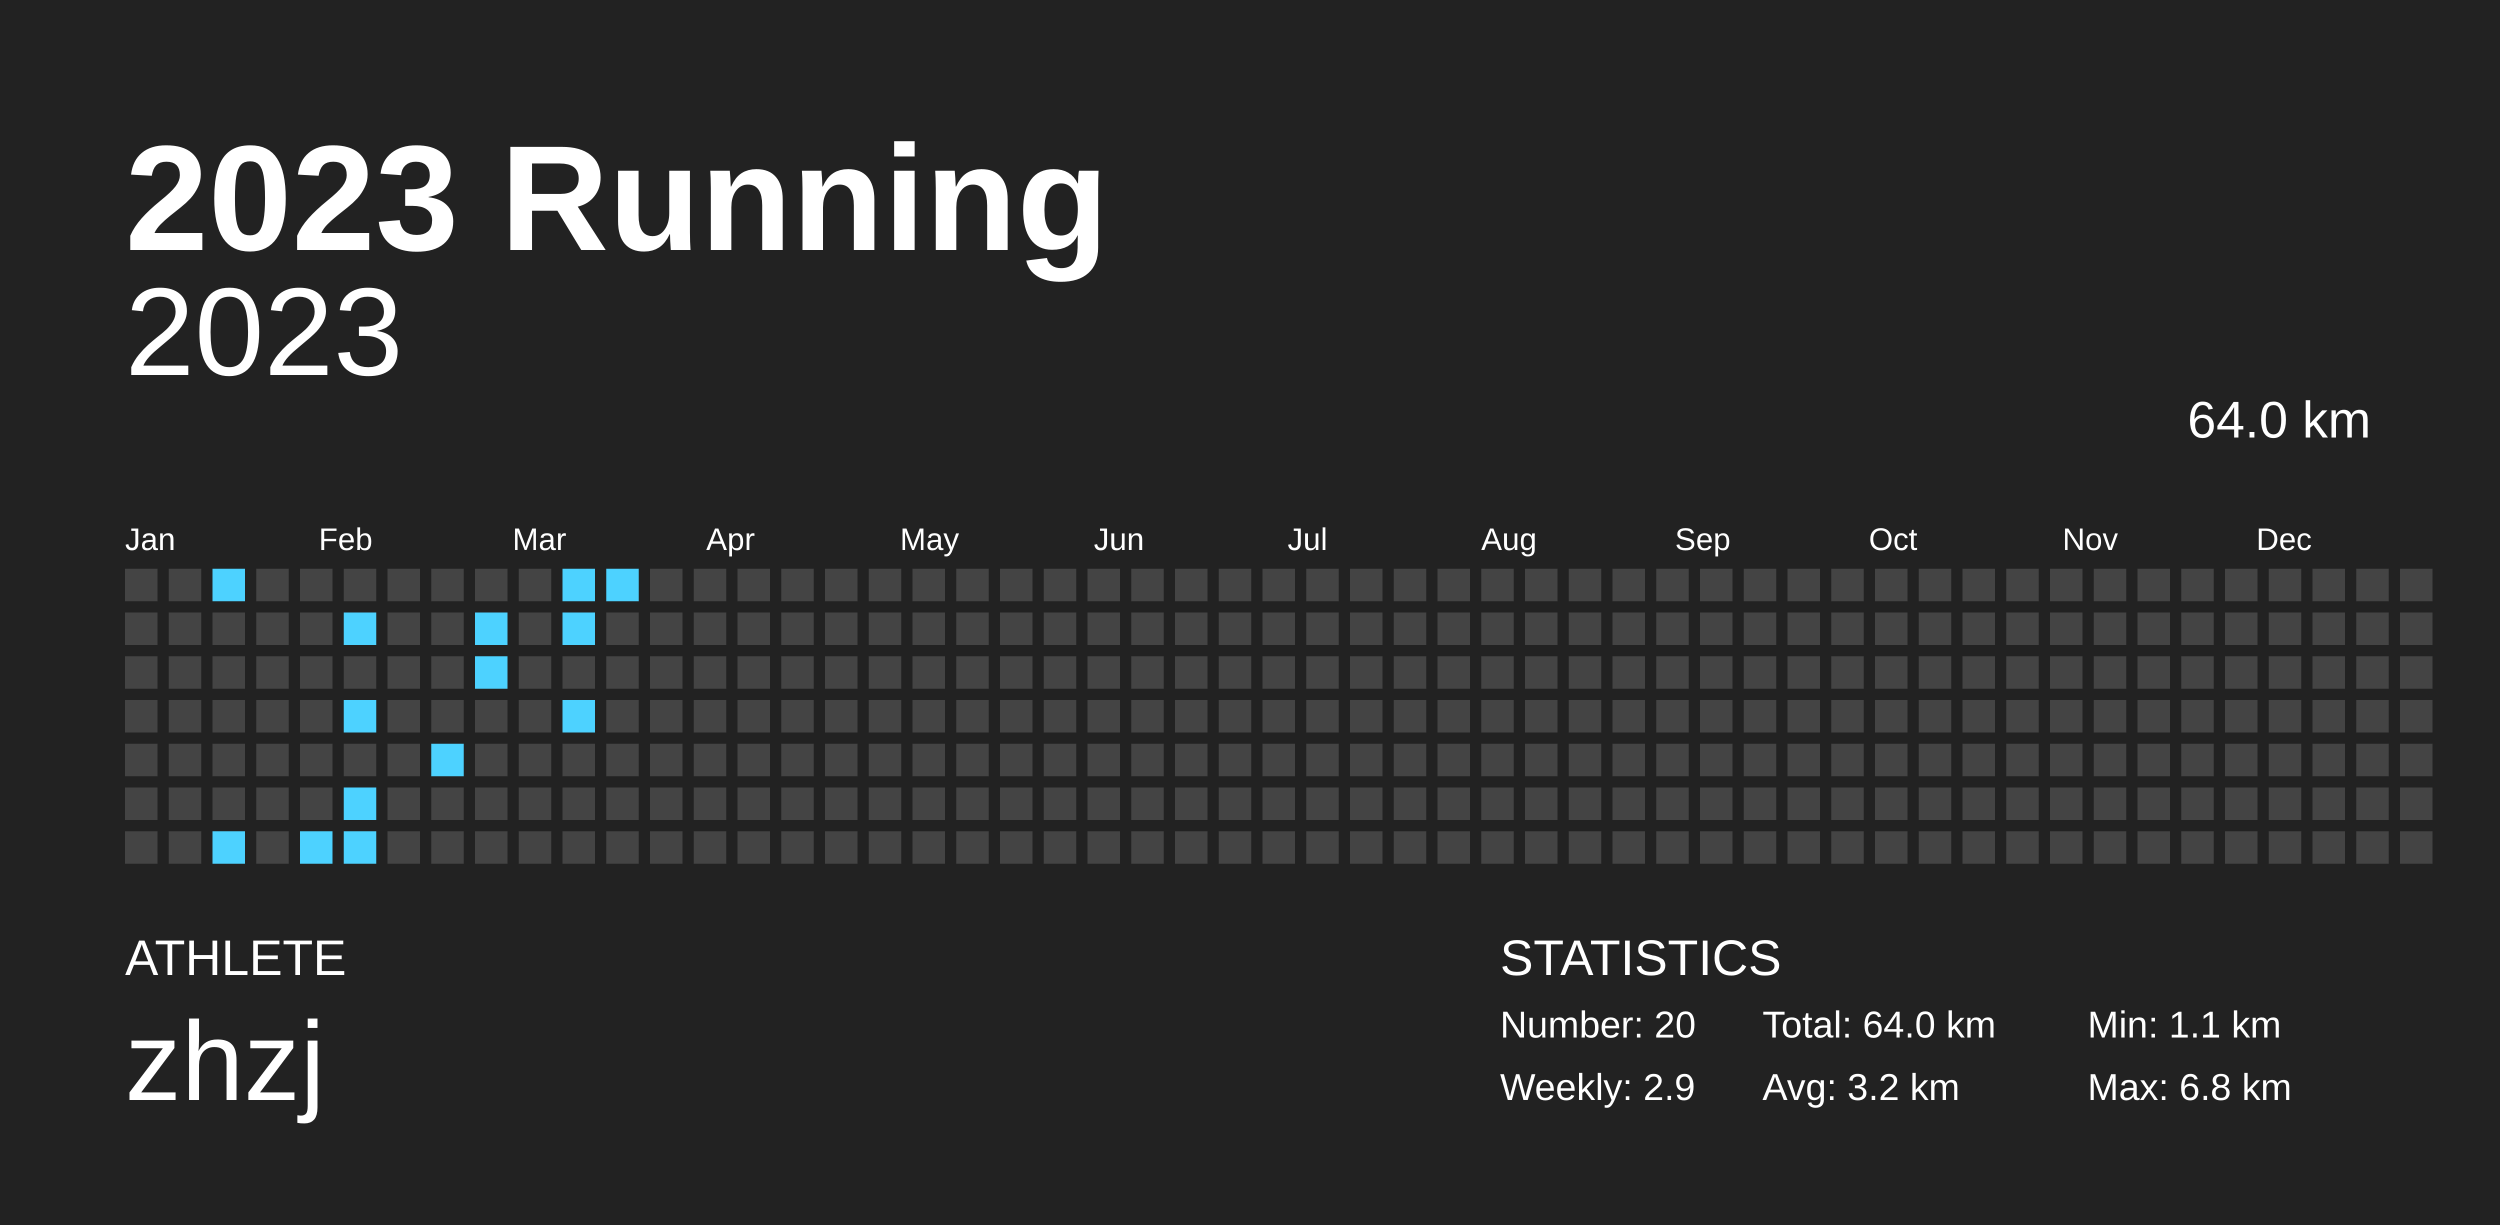
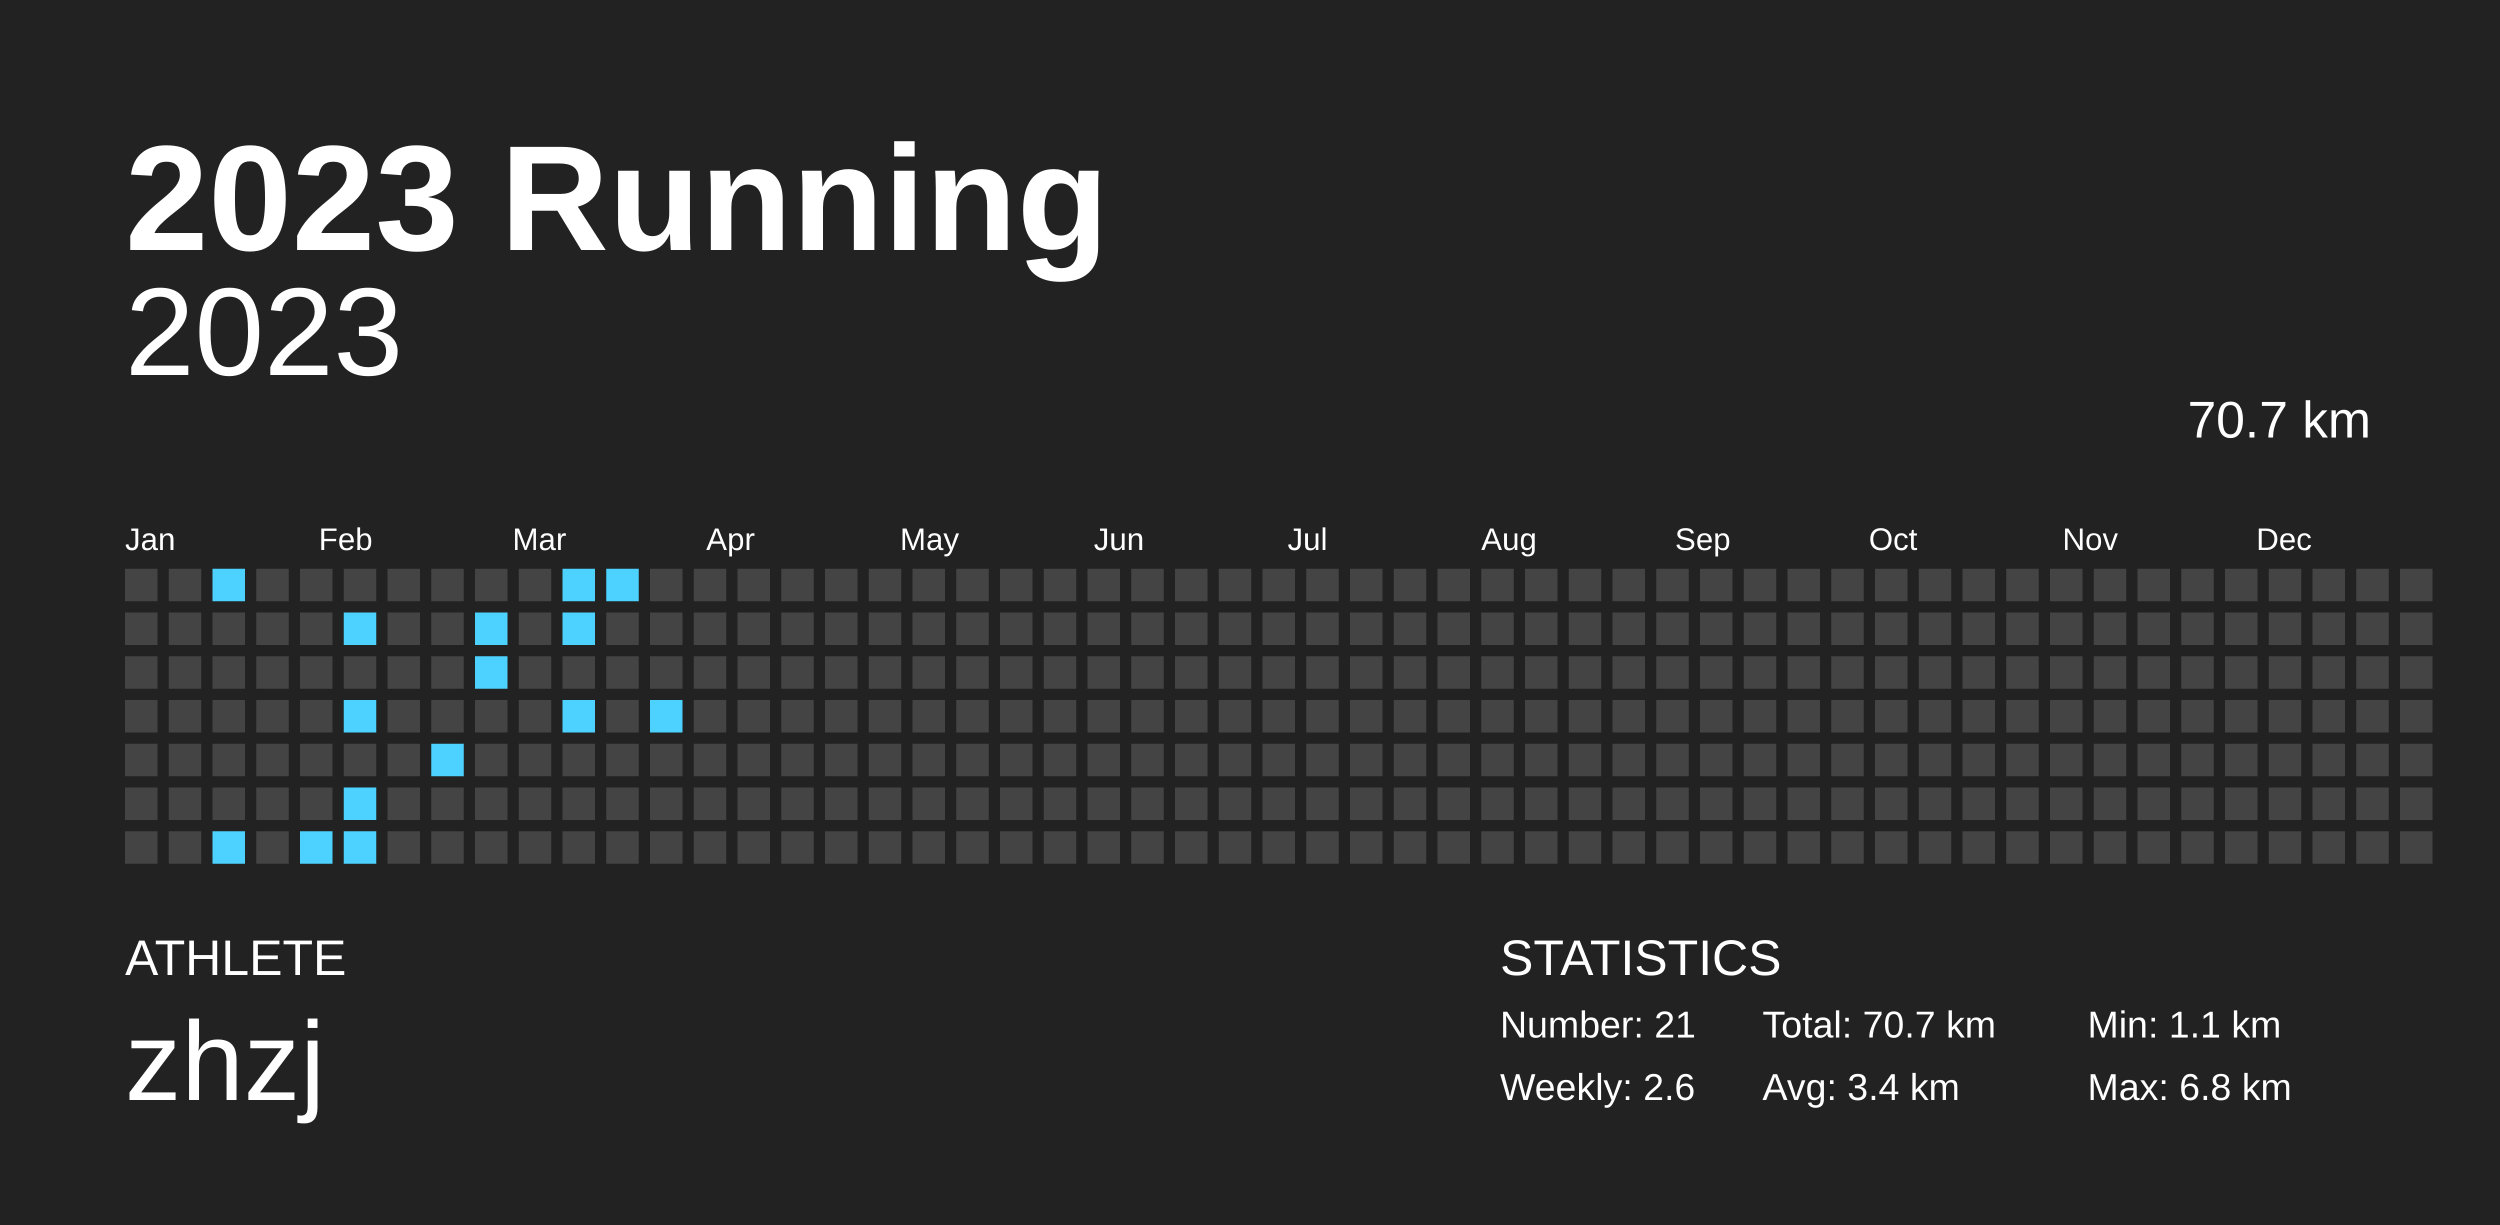
<svg xmlns="http://www.w3.org/2000/svg" baseProfile="full" height="98mm" version="1.1" viewBox="0,0,200,98" width="200mm">
  <defs />
  <rect fill="#222222" height="98" width="200" x="0" y="0" />
  <text fill="#FFFFFF" style="font-size:12px; font-family:Arial; font-weight:bold;" x="10" y="20">2023 Running</text>
  <text fill="#FFFFFF" style="font-size:4px; font-family:Arial" x="10" y="78">ATHLETE</text>
  <text fill="#FFFFFF" style="font-size:9px; font-family:Arial" x="10" y="88">zhzj</text>
  <text fill="#FFFFFF" style="font-size:4px; font-family:Arial" x="120" y="78">STATISTICS</text>
-   <text fill="#FFFFFF" style="font-size:3px; font-family:Arial" x="120" y="83">Number: 20</text>
-   <text fill="#FFFFFF" style="font-size:3px; font-family:Arial" x="120" y="88">Weekly: 2.9</text>
-   <text fill="#FFFFFF" style="font-size:3px; font-family:Arial" x="141" y="83">Total: 64.0 km</text>
-   <text fill="#FFFFFF" style="font-size:3px; font-family:Arial" x="141" y="88">Avg: 3.2 km</text>
+   <text fill="#FFFFFF" style="font-size:3px; font-family:Arial" x="120" y="83">Number: 21</text>
+   <text fill="#FFFFFF" style="font-size:3px; font-family:Arial" x="120" y="88">Weekly: 2.6</text>
+   <text fill="#FFFFFF" style="font-size:3px; font-family:Arial" x="141" y="83">Total: 70.7 km</text>
+   <text fill="#FFFFFF" style="font-size:3px; font-family:Arial" x="141" y="88">Avg: 3.4 km</text>
  <text fill="#FFFFFF" style="font-size:3px; font-family:Arial" x="167" y="83">Min: 1.1 km</text>
  <text fill="#FFFFFF" style="font-size:3px; font-family:Arial" x="167" y="88">Max: 6.8 km</text>
  <text alignment-baseline="hanging" fill="#FFFFFF" style="font-size:10.0px; font-family:Arial;" x="10" y="30">2023</text>
-   <text alignment-baseline="hanging" fill="#FFFFFF" style="font-size:4.125px; font-family:Arial;" x="175" y="35">64.0 km</text>
+   <text alignment-baseline="hanging" fill="#FFFFFF" style="font-size:4.125px; font-family:Arial;" x="175" y="35">70.7 km</text>
  <text fill="#FFFFFF" style="font-size:2.5px; font-family:Arial" x="10.0" y="44">Jan</text>
  <text fill="#FFFFFF" style="font-size:2.5px; font-family:Arial" x="25.5" y="44">Feb</text>
  <text fill="#FFFFFF" style="font-size:2.5px; font-family:Arial" x="41.0" y="44">Mar</text>
  <text fill="#FFFFFF" style="font-size:2.5px; font-family:Arial" x="56.5" y="44">Apr</text>
  <text fill="#FFFFFF" style="font-size:2.5px; font-family:Arial" x="72.0" y="44">May</text>
  <text fill="#FFFFFF" style="font-size:2.5px; font-family:Arial" x="87.5" y="44">Jun</text>
  <text fill="#FFFFFF" style="font-size:2.5px; font-family:Arial" x="103.0" y="44">Jul</text>
  <text fill="#FFFFFF" style="font-size:2.5px; font-family:Arial" x="118.5" y="44">Aug</text>
  <text fill="#FFFFFF" style="font-size:2.5px; font-family:Arial" x="134.0" y="44">Sep</text>
  <text fill="#FFFFFF" style="font-size:2.5px; font-family:Arial" x="149.5" y="44">Oct</text>
  <text fill="#FFFFFF" style="font-size:2.5px; font-family:Arial" x="165.0" y="44">Nov</text>
  <text fill="#FFFFFF" style="font-size:2.5px; font-family:Arial" x="180.5" y="44">Dec</text>
  <rect fill="#444444" height="2.6" width="2.6" x="10.0" y="45.5" />
  <rect fill="#444444" height="2.6" width="2.6" x="10.0" y="49.0" />
  <rect fill="#444444" height="2.6" width="2.6" x="10.0" y="52.5" />
  <rect fill="#444444" height="2.6" width="2.6" x="10.0" y="56.0" />
  <rect fill="#444444" height="2.6" width="2.6" x="10.0" y="59.5" />
  <rect fill="#444444" height="2.6" width="2.6" x="10.0" y="63.0" />
  <rect fill="#444444" height="2.6" width="2.6" x="10.0" y="66.5" />
  <rect fill="#444444" height="2.6" width="2.6" x="13.5" y="45.5" />
  <rect fill="#444444" height="2.6" width="2.6" x="13.5" y="49.0" />
  <rect fill="#444444" height="2.6" width="2.6" x="13.5" y="52.5" />
  <rect fill="#444444" height="2.6" width="2.6" x="13.5" y="56.0" />
  <rect fill="#444444" height="2.6" width="2.6" x="13.5" y="59.5" />
  <rect fill="#444444" height="2.6" width="2.6" x="13.5" y="63.0" />
  <rect fill="#444444" height="2.6" width="2.6" x="13.5" y="66.5" />
  <rect fill="#4dd2ff" height="2.6" width="2.6" x="17.0" y="45.5" />
  <rect fill="#444444" height="2.6" width="2.6" x="17.0" y="49.0" />
  <rect fill="#444444" height="2.6" width="2.6" x="17.0" y="52.5" />
  <rect fill="#444444" height="2.6" width="2.6" x="17.0" y="56.0" />
  <rect fill="#444444" height="2.6" width="2.6" x="17.0" y="59.5" />
  <rect fill="#444444" height="2.6" width="2.6" x="17.0" y="63.0" />
  <rect fill="#4dd2ff" height="2.6" width="2.6" x="17.0" y="66.5" />
  <rect fill="#444444" height="2.6" width="2.6" x="20.5" y="45.5" />
  <rect fill="#444444" height="2.6" width="2.6" x="20.5" y="49.0" />
  <rect fill="#444444" height="2.6" width="2.6" x="20.5" y="52.5" />
  <rect fill="#444444" height="2.6" width="2.6" x="20.5" y="56.0" />
  <rect fill="#444444" height="2.6" width="2.6" x="20.5" y="59.5" />
  <rect fill="#444444" height="2.6" width="2.6" x="20.5" y="63.0" />
  <rect fill="#444444" height="2.6" width="2.6" x="20.5" y="66.5" />
  <rect fill="#444444" height="2.6" width="2.6" x="24.0" y="45.5" />
  <rect fill="#444444" height="2.6" width="2.6" x="24.0" y="49.0" />
  <rect fill="#444444" height="2.6" width="2.6" x="24.0" y="52.5" />
  <rect fill="#444444" height="2.6" width="2.6" x="24.0" y="56.0" />
  <rect fill="#444444" height="2.6" width="2.6" x="24.0" y="59.5" />
  <rect fill="#444444" height="2.6" width="2.6" x="24.0" y="63.0" />
  <rect fill="#4dd2ff" height="2.6" width="2.6" x="24.0" y="66.5" />
  <rect fill="#444444" height="2.6" width="2.6" x="27.5" y="45.5" />
  <rect fill="#4dd2ff" height="2.6" width="2.6" x="27.5" y="49.0" />
  <rect fill="#444444" height="2.6" width="2.6" x="27.5" y="52.5" />
  <rect fill="#4dd2ff" height="2.6" width="2.6" x="27.5" y="56.0" />
  <rect fill="#444444" height="2.6" width="2.6" x="27.5" y="59.5" />
  <rect fill="#4dd2ff" height="2.6" width="2.6" x="27.5" y="63.0" />
  <rect fill="#4dd2ff" height="2.6" width="2.6" x="27.5" y="66.5" />
  <rect fill="#444444" height="2.6" width="2.6" x="31.0" y="45.5" />
  <rect fill="#444444" height="2.6" width="2.6" x="31.0" y="49.0" />
  <rect fill="#444444" height="2.6" width="2.6" x="31.0" y="52.5" />
  <rect fill="#444444" height="2.6" width="2.6" x="31.0" y="56.0" />
  <rect fill="#444444" height="2.6" width="2.6" x="31.0" y="59.5" />
  <rect fill="#444444" height="2.6" width="2.6" x="31.0" y="63.0" />
  <rect fill="#444444" height="2.6" width="2.6" x="31.0" y="66.5" />
  <rect fill="#444444" height="2.6" width="2.6" x="34.5" y="45.5" />
  <rect fill="#444444" height="2.6" width="2.6" x="34.5" y="49.0" />
  <rect fill="#444444" height="2.6" width="2.6" x="34.5" y="52.5" />
  <rect fill="#444444" height="2.6" width="2.6" x="34.5" y="56.0" />
  <rect fill="#4dd2ff" height="2.6" width="2.6" x="34.5" y="59.5" />
  <rect fill="#444444" height="2.6" width="2.6" x="34.5" y="63.0" />
  <rect fill="#444444" height="2.6" width="2.6" x="34.5" y="66.5" />
  <rect fill="#444444" height="2.6" width="2.6" x="38.0" y="45.5" />
  <rect fill="#4dd2ff" height="2.6" width="2.6" x="38.0" y="49.0" />
  <rect fill="#4dd2ff" height="2.6" width="2.6" x="38.0" y="52.5" />
  <rect fill="#444444" height="2.6" width="2.6" x="38.0" y="56.0" />
  <rect fill="#444444" height="2.6" width="2.6" x="38.0" y="59.5" />
  <rect fill="#444444" height="2.6" width="2.6" x="38.0" y="63.0" />
  <rect fill="#444444" height="2.6" width="2.6" x="38.0" y="66.5" />
  <rect fill="#444444" height="2.6" width="2.6" x="41.5" y="45.5" />
  <rect fill="#444444" height="2.6" width="2.6" x="41.5" y="49.0" />
  <rect fill="#444444" height="2.6" width="2.6" x="41.5" y="52.5" />
  <rect fill="#444444" height="2.6" width="2.6" x="41.5" y="56.0" />
  <rect fill="#444444" height="2.6" width="2.6" x="41.5" y="59.5" />
  <rect fill="#444444" height="2.6" width="2.6" x="41.5" y="63.0" />
  <rect fill="#444444" height="2.6" width="2.6" x="41.5" y="66.5" />
  <rect fill="#4dd2ff" height="2.6" width="2.6" x="45.0" y="45.5" />
  <rect fill="#4dd2ff" height="2.6" width="2.6" x="45.0" y="49.0" />
  <rect fill="#444444" height="2.6" width="2.6" x="45.0" y="52.5" />
  <rect fill="#4dd2ff" height="2.6" width="2.6" x="45.0" y="56.0" />
  <rect fill="#444444" height="2.6" width="2.6" x="45.0" y="59.5" />
  <rect fill="#444444" height="2.6" width="2.6" x="45.0" y="63.0" />
  <rect fill="#444444" height="2.6" width="2.6" x="45.0" y="66.5" />
  <rect fill="#4dd2ff" height="2.6" width="2.6" x="48.5" y="45.5" />
  <rect fill="#444444" height="2.6" width="2.6" x="48.5" y="49.0" />
  <rect fill="#444444" height="2.6" width="2.6" x="48.5" y="52.5" />
  <rect fill="#444444" height="2.6" width="2.6" x="48.5" y="56.0" />
  <rect fill="#444444" height="2.6" width="2.6" x="48.5" y="59.5" />
  <rect fill="#444444" height="2.6" width="2.6" x="48.5" y="63.0" />
  <rect fill="#444444" height="2.6" width="2.6" x="48.5" y="66.5" />
  <rect fill="#444444" height="2.6" width="2.6" x="52.0" y="45.5" />
  <rect fill="#444444" height="2.6" width="2.6" x="52.0" y="49.0" />
  <rect fill="#444444" height="2.6" width="2.6" x="52.0" y="52.5" />
-   <rect fill="#444444" height="2.6" width="2.6" x="52.0" y="56.0" />
+   <rect fill="#4dd2ff" height="2.6" width="2.6" x="52.0" y="56.0" />
  <rect fill="#444444" height="2.6" width="2.6" x="52.0" y="59.5" />
  <rect fill="#444444" height="2.6" width="2.6" x="52.0" y="63.0" />
  <rect fill="#444444" height="2.6" width="2.6" x="52.0" y="66.5" />
  <rect fill="#444444" height="2.6" width="2.6" x="55.5" y="45.5" />
  <rect fill="#444444" height="2.6" width="2.6" x="55.5" y="49.0" />
  <rect fill="#444444" height="2.6" width="2.6" x="55.5" y="52.5" />
  <rect fill="#444444" height="2.6" width="2.6" x="55.5" y="56.0" />
  <rect fill="#444444" height="2.6" width="2.6" x="55.5" y="59.5" />
  <rect fill="#444444" height="2.6" width="2.6" x="55.5" y="63.0" />
  <rect fill="#444444" height="2.6" width="2.6" x="55.5" y="66.5" />
  <rect fill="#444444" height="2.6" width="2.6" x="59.0" y="45.5" />
  <rect fill="#444444" height="2.6" width="2.6" x="59.0" y="49.0" />
  <rect fill="#444444" height="2.6" width="2.6" x="59.0" y="52.5" />
  <rect fill="#444444" height="2.6" width="2.6" x="59.0" y="56.0" />
  <rect fill="#444444" height="2.6" width="2.6" x="59.0" y="59.5" />
  <rect fill="#444444" height="2.6" width="2.6" x="59.0" y="63.0" />
  <rect fill="#444444" height="2.6" width="2.6" x="59.0" y="66.5" />
  <rect fill="#444444" height="2.6" width="2.6" x="62.5" y="45.5" />
  <rect fill="#444444" height="2.6" width="2.6" x="62.5" y="49.0" />
  <rect fill="#444444" height="2.6" width="2.6" x="62.5" y="52.5" />
  <rect fill="#444444" height="2.6" width="2.6" x="62.5" y="56.0" />
  <rect fill="#444444" height="2.6" width="2.6" x="62.5" y="59.5" />
  <rect fill="#444444" height="2.6" width="2.6" x="62.5" y="63.0" />
  <rect fill="#444444" height="2.6" width="2.6" x="62.5" y="66.5" />
  <rect fill="#444444" height="2.6" width="2.6" x="66.0" y="45.5" />
  <rect fill="#444444" height="2.6" width="2.6" x="66.0" y="49.0" />
  <rect fill="#444444" height="2.6" width="2.6" x="66.0" y="52.5" />
  <rect fill="#444444" height="2.6" width="2.6" x="66.0" y="56.0" />
  <rect fill="#444444" height="2.6" width="2.6" x="66.0" y="59.5" />
  <rect fill="#444444" height="2.6" width="2.6" x="66.0" y="63.0" />
  <rect fill="#444444" height="2.6" width="2.6" x="66.0" y="66.5" />
  <rect fill="#444444" height="2.6" width="2.6" x="69.5" y="45.5" />
  <rect fill="#444444" height="2.6" width="2.6" x="69.5" y="49.0" />
  <rect fill="#444444" height="2.6" width="2.6" x="69.5" y="52.5" />
  <rect fill="#444444" height="2.6" width="2.6" x="69.5" y="56.0" />
  <rect fill="#444444" height="2.6" width="2.6" x="69.5" y="59.5" />
  <rect fill="#444444" height="2.6" width="2.6" x="69.5" y="63.0" />
  <rect fill="#444444" height="2.6" width="2.6" x="69.5" y="66.5" />
  <rect fill="#444444" height="2.6" width="2.6" x="73.0" y="45.5" />
  <rect fill="#444444" height="2.6" width="2.6" x="73.0" y="49.0" />
  <rect fill="#444444" height="2.6" width="2.6" x="73.0" y="52.5" />
  <rect fill="#444444" height="2.6" width="2.6" x="73.0" y="56.0" />
  <rect fill="#444444" height="2.6" width="2.6" x="73.0" y="59.5" />
  <rect fill="#444444" height="2.6" width="2.6" x="73.0" y="63.0" />
  <rect fill="#444444" height="2.6" width="2.6" x="73.0" y="66.5" />
  <rect fill="#444444" height="2.6" width="2.6" x="76.5" y="45.5" />
  <rect fill="#444444" height="2.6" width="2.6" x="76.5" y="49.0" />
  <rect fill="#444444" height="2.6" width="2.6" x="76.5" y="52.5" />
  <rect fill="#444444" height="2.6" width="2.6" x="76.5" y="56.0" />
  <rect fill="#444444" height="2.6" width="2.6" x="76.5" y="59.5" />
  <rect fill="#444444" height="2.6" width="2.6" x="76.5" y="63.0" />
  <rect fill="#444444" height="2.6" width="2.6" x="76.5" y="66.5" />
  <rect fill="#444444" height="2.6" width="2.6" x="80.0" y="45.5" />
  <rect fill="#444444" height="2.6" width="2.6" x="80.0" y="49.0" />
  <rect fill="#444444" height="2.6" width="2.6" x="80.0" y="52.5" />
  <rect fill="#444444" height="2.6" width="2.6" x="80.0" y="56.0" />
  <rect fill="#444444" height="2.6" width="2.6" x="80.0" y="59.5" />
  <rect fill="#444444" height="2.6" width="2.6" x="80.0" y="63.0" />
  <rect fill="#444444" height="2.6" width="2.6" x="80.0" y="66.5" />
  <rect fill="#444444" height="2.6" width="2.6" x="83.5" y="45.5" />
  <rect fill="#444444" height="2.6" width="2.6" x="83.5" y="49.0" />
  <rect fill="#444444" height="2.6" width="2.6" x="83.5" y="52.5" />
  <rect fill="#444444" height="2.6" width="2.6" x="83.5" y="56.0" />
  <rect fill="#444444" height="2.6" width="2.6" x="83.5" y="59.5" />
  <rect fill="#444444" height="2.6" width="2.6" x="83.5" y="63.0" />
  <rect fill="#444444" height="2.6" width="2.6" x="83.5" y="66.5" />
  <rect fill="#444444" height="2.6" width="2.6" x="87.0" y="45.5" />
  <rect fill="#444444" height="2.6" width="2.6" x="87.0" y="49.0" />
  <rect fill="#444444" height="2.6" width="2.6" x="87.0" y="52.5" />
  <rect fill="#444444" height="2.6" width="2.6" x="87.0" y="56.0" />
  <rect fill="#444444" height="2.6" width="2.6" x="87.0" y="59.5" />
  <rect fill="#444444" height="2.6" width="2.6" x="87.0" y="63.0" />
  <rect fill="#444444" height="2.6" width="2.6" x="87.0" y="66.5" />
  <rect fill="#444444" height="2.6" width="2.6" x="90.5" y="45.5" />
  <rect fill="#444444" height="2.6" width="2.6" x="90.5" y="49.0" />
  <rect fill="#444444" height="2.6" width="2.6" x="90.5" y="52.5" />
  <rect fill="#444444" height="2.6" width="2.6" x="90.5" y="56.0" />
  <rect fill="#444444" height="2.6" width="2.6" x="90.5" y="59.5" />
  <rect fill="#444444" height="2.6" width="2.6" x="90.5" y="63.0" />
  <rect fill="#444444" height="2.6" width="2.6" x="90.5" y="66.5" />
  <rect fill="#444444" height="2.6" width="2.6" x="94.0" y="45.5" />
  <rect fill="#444444" height="2.6" width="2.6" x="94.0" y="49.0" />
  <rect fill="#444444" height="2.6" width="2.6" x="94.0" y="52.5" />
  <rect fill="#444444" height="2.6" width="2.6" x="94.0" y="56.0" />
  <rect fill="#444444" height="2.6" width="2.6" x="94.0" y="59.5" />
  <rect fill="#444444" height="2.6" width="2.6" x="94.0" y="63.0" />
  <rect fill="#444444" height="2.6" width="2.6" x="94.0" y="66.5" />
  <rect fill="#444444" height="2.6" width="2.6" x="97.5" y="45.5" />
  <rect fill="#444444" height="2.6" width="2.6" x="97.5" y="49.0" />
  <rect fill="#444444" height="2.6" width="2.6" x="97.5" y="52.5" />
  <rect fill="#444444" height="2.6" width="2.6" x="97.5" y="56.0" />
  <rect fill="#444444" height="2.6" width="2.6" x="97.5" y="59.5" />
  <rect fill="#444444" height="2.6" width="2.6" x="97.5" y="63.0" />
  <rect fill="#444444" height="2.6" width="2.6" x="97.5" y="66.5" />
  <rect fill="#444444" height="2.6" width="2.6" x="101.0" y="45.5" />
  <rect fill="#444444" height="2.6" width="2.6" x="101.0" y="49.0" />
  <rect fill="#444444" height="2.6" width="2.6" x="101.0" y="52.5" />
  <rect fill="#444444" height="2.6" width="2.6" x="101.0" y="56.0" />
  <rect fill="#444444" height="2.6" width="2.6" x="101.0" y="59.5" />
  <rect fill="#444444" height="2.6" width="2.6" x="101.0" y="63.0" />
  <rect fill="#444444" height="2.6" width="2.6" x="101.0" y="66.5" />
  <rect fill="#444444" height="2.6" width="2.6" x="104.5" y="45.5" />
  <rect fill="#444444" height="2.6" width="2.6" x="104.5" y="49.0" />
  <rect fill="#444444" height="2.6" width="2.6" x="104.5" y="52.5" />
  <rect fill="#444444" height="2.6" width="2.6" x="104.5" y="56.0" />
  <rect fill="#444444" height="2.6" width="2.6" x="104.5" y="59.5" />
  <rect fill="#444444" height="2.6" width="2.6" x="104.5" y="63.0" />
  <rect fill="#444444" height="2.6" width="2.6" x="104.5" y="66.5" />
  <rect fill="#444444" height="2.6" width="2.6" x="108.0" y="45.5" />
  <rect fill="#444444" height="2.6" width="2.6" x="108.0" y="49.0" />
  <rect fill="#444444" height="2.6" width="2.6" x="108.0" y="52.5" />
  <rect fill="#444444" height="2.6" width="2.6" x="108.0" y="56.0" />
  <rect fill="#444444" height="2.6" width="2.6" x="108.0" y="59.5" />
  <rect fill="#444444" height="2.6" width="2.6" x="108.0" y="63.0" />
  <rect fill="#444444" height="2.6" width="2.6" x="108.0" y="66.5" />
  <rect fill="#444444" height="2.6" width="2.6" x="111.5" y="45.5" />
  <rect fill="#444444" height="2.6" width="2.6" x="111.5" y="49.0" />
  <rect fill="#444444" height="2.6" width="2.6" x="111.5" y="52.5" />
  <rect fill="#444444" height="2.6" width="2.6" x="111.5" y="56.0" />
  <rect fill="#444444" height="2.6" width="2.6" x="111.5" y="59.5" />
  <rect fill="#444444" height="2.6" width="2.6" x="111.5" y="63.0" />
  <rect fill="#444444" height="2.6" width="2.6" x="111.5" y="66.5" />
  <rect fill="#444444" height="2.6" width="2.6" x="115.0" y="45.5" />
  <rect fill="#444444" height="2.6" width="2.6" x="115.0" y="49.0" />
  <rect fill="#444444" height="2.6" width="2.6" x="115.0" y="52.5" />
  <rect fill="#444444" height="2.6" width="2.6" x="115.0" y="56.0" />
  <rect fill="#444444" height="2.6" width="2.6" x="115.0" y="59.5" />
  <rect fill="#444444" height="2.6" width="2.6" x="115.0" y="63.0" />
  <rect fill="#444444" height="2.6" width="2.6" x="115.0" y="66.5" />
  <rect fill="#444444" height="2.6" width="2.6" x="118.5" y="45.5" />
  <rect fill="#444444" height="2.6" width="2.6" x="118.5" y="49.0" />
  <rect fill="#444444" height="2.6" width="2.6" x="118.5" y="52.5" />
  <rect fill="#444444" height="2.6" width="2.6" x="118.5" y="56.0" />
  <rect fill="#444444" height="2.6" width="2.6" x="118.5" y="59.5" />
  <rect fill="#444444" height="2.6" width="2.6" x="118.5" y="63.0" />
  <rect fill="#444444" height="2.6" width="2.6" x="118.5" y="66.5" />
  <rect fill="#444444" height="2.6" width="2.6" x="122.0" y="45.5" />
  <rect fill="#444444" height="2.6" width="2.6" x="122.0" y="49.0" />
  <rect fill="#444444" height="2.6" width="2.6" x="122.0" y="52.5" />
  <rect fill="#444444" height="2.6" width="2.6" x="122.0" y="56.0" />
  <rect fill="#444444" height="2.6" width="2.6" x="122.0" y="59.5" />
  <rect fill="#444444" height="2.6" width="2.6" x="122.0" y="63.0" />
  <rect fill="#444444" height="2.6" width="2.6" x="122.0" y="66.5" />
  <rect fill="#444444" height="2.6" width="2.6" x="125.5" y="45.5" />
  <rect fill="#444444" height="2.6" width="2.6" x="125.5" y="49.0" />
  <rect fill="#444444" height="2.6" width="2.6" x="125.5" y="52.5" />
  <rect fill="#444444" height="2.6" width="2.6" x="125.5" y="56.0" />
  <rect fill="#444444" height="2.6" width="2.6" x="125.5" y="59.5" />
  <rect fill="#444444" height="2.6" width="2.6" x="125.5" y="63.0" />
  <rect fill="#444444" height="2.6" width="2.6" x="125.5" y="66.5" />
  <rect fill="#444444" height="2.6" width="2.6" x="129.0" y="45.5" />
  <rect fill="#444444" height="2.6" width="2.6" x="129.0" y="49.0" />
  <rect fill="#444444" height="2.6" width="2.6" x="129.0" y="52.5" />
  <rect fill="#444444" height="2.6" width="2.6" x="129.0" y="56.0" />
  <rect fill="#444444" height="2.6" width="2.6" x="129.0" y="59.5" />
  <rect fill="#444444" height="2.6" width="2.6" x="129.0" y="63.0" />
  <rect fill="#444444" height="2.6" width="2.6" x="129.0" y="66.5" />
  <rect fill="#444444" height="2.6" width="2.6" x="132.5" y="45.5" />
  <rect fill="#444444" height="2.6" width="2.6" x="132.5" y="49.0" />
  <rect fill="#444444" height="2.6" width="2.6" x="132.5" y="52.5" />
  <rect fill="#444444" height="2.6" width="2.6" x="132.5" y="56.0" />
  <rect fill="#444444" height="2.6" width="2.6" x="132.5" y="59.5" />
  <rect fill="#444444" height="2.6" width="2.6" x="132.5" y="63.0" />
  <rect fill="#444444" height="2.6" width="2.6" x="132.5" y="66.5" />
  <rect fill="#444444" height="2.6" width="2.6" x="136.0" y="45.5" />
  <rect fill="#444444" height="2.6" width="2.6" x="136.0" y="49.0" />
  <rect fill="#444444" height="2.6" width="2.6" x="136.0" y="52.5" />
  <rect fill="#444444" height="2.6" width="2.6" x="136.0" y="56.0" />
  <rect fill="#444444" height="2.6" width="2.6" x="136.0" y="59.5" />
  <rect fill="#444444" height="2.6" width="2.6" x="136.0" y="63.0" />
  <rect fill="#444444" height="2.6" width="2.6" x="136.0" y="66.5" />
  <rect fill="#444444" height="2.6" width="2.6" x="139.5" y="45.5" />
  <rect fill="#444444" height="2.6" width="2.6" x="139.5" y="49.0" />
  <rect fill="#444444" height="2.6" width="2.6" x="139.5" y="52.5" />
  <rect fill="#444444" height="2.6" width="2.6" x="139.5" y="56.0" />
  <rect fill="#444444" height="2.6" width="2.6" x="139.5" y="59.5" />
  <rect fill="#444444" height="2.6" width="2.6" x="139.5" y="63.0" />
  <rect fill="#444444" height="2.6" width="2.6" x="139.5" y="66.5" />
  <rect fill="#444444" height="2.6" width="2.6" x="143.0" y="45.5" />
  <rect fill="#444444" height="2.6" width="2.6" x="143.0" y="49.0" />
  <rect fill="#444444" height="2.6" width="2.6" x="143.0" y="52.5" />
  <rect fill="#444444" height="2.6" width="2.6" x="143.0" y="56.0" />
  <rect fill="#444444" height="2.6" width="2.6" x="143.0" y="59.5" />
  <rect fill="#444444" height="2.6" width="2.6" x="143.0" y="63.0" />
  <rect fill="#444444" height="2.6" width="2.6" x="143.0" y="66.5" />
  <rect fill="#444444" height="2.6" width="2.6" x="146.5" y="45.5" />
  <rect fill="#444444" height="2.6" width="2.6" x="146.5" y="49.0" />
  <rect fill="#444444" height="2.6" width="2.6" x="146.5" y="52.5" />
  <rect fill="#444444" height="2.6" width="2.6" x="146.5" y="56.0" />
  <rect fill="#444444" height="2.6" width="2.6" x="146.5" y="59.5" />
  <rect fill="#444444" height="2.6" width="2.6" x="146.5" y="63.0" />
  <rect fill="#444444" height="2.6" width="2.6" x="146.5" y="66.5" />
  <rect fill="#444444" height="2.6" width="2.6" x="150.0" y="45.5" />
  <rect fill="#444444" height="2.6" width="2.6" x="150.0" y="49.0" />
  <rect fill="#444444" height="2.6" width="2.6" x="150.0" y="52.5" />
  <rect fill="#444444" height="2.6" width="2.6" x="150.0" y="56.0" />
  <rect fill="#444444" height="2.6" width="2.6" x="150.0" y="59.5" />
  <rect fill="#444444" height="2.6" width="2.6" x="150.0" y="63.0" />
  <rect fill="#444444" height="2.6" width="2.6" x="150.0" y="66.5" />
  <rect fill="#444444" height="2.6" width="2.6" x="153.5" y="45.5" />
  <rect fill="#444444" height="2.6" width="2.6" x="153.5" y="49.0" />
  <rect fill="#444444" height="2.6" width="2.6" x="153.5" y="52.5" />
  <rect fill="#444444" height="2.6" width="2.6" x="153.5" y="56.0" />
  <rect fill="#444444" height="2.6" width="2.6" x="153.5" y="59.5" />
  <rect fill="#444444" height="2.6" width="2.6" x="153.5" y="63.0" />
  <rect fill="#444444" height="2.6" width="2.6" x="153.5" y="66.5" />
  <rect fill="#444444" height="2.6" width="2.6" x="157.0" y="45.5" />
  <rect fill="#444444" height="2.6" width="2.6" x="157.0" y="49.0" />
  <rect fill="#444444" height="2.6" width="2.6" x="157.0" y="52.5" />
  <rect fill="#444444" height="2.6" width="2.6" x="157.0" y="56.0" />
  <rect fill="#444444" height="2.6" width="2.6" x="157.0" y="59.5" />
  <rect fill="#444444" height="2.6" width="2.6" x="157.0" y="63.0" />
  <rect fill="#444444" height="2.6" width="2.6" x="157.0" y="66.5" />
  <rect fill="#444444" height="2.6" width="2.6" x="160.5" y="45.5" />
  <rect fill="#444444" height="2.6" width="2.6" x="160.5" y="49.0" />
  <rect fill="#444444" height="2.6" width="2.6" x="160.5" y="52.5" />
  <rect fill="#444444" height="2.6" width="2.6" x="160.5" y="56.0" />
  <rect fill="#444444" height="2.6" width="2.6" x="160.5" y="59.5" />
  <rect fill="#444444" height="2.6" width="2.6" x="160.5" y="63.0" />
  <rect fill="#444444" height="2.6" width="2.6" x="160.5" y="66.5" />
  <rect fill="#444444" height="2.6" width="2.6" x="164.0" y="45.5" />
  <rect fill="#444444" height="2.6" width="2.6" x="164.0" y="49.0" />
  <rect fill="#444444" height="2.6" width="2.6" x="164.0" y="52.5" />
  <rect fill="#444444" height="2.6" width="2.6" x="164.0" y="56.0" />
  <rect fill="#444444" height="2.6" width="2.6" x="164.0" y="59.5" />
  <rect fill="#444444" height="2.6" width="2.6" x="164.0" y="63.0" />
  <rect fill="#444444" height="2.6" width="2.6" x="164.0" y="66.5" />
  <rect fill="#444444" height="2.6" width="2.6" x="167.5" y="45.5" />
  <rect fill="#444444" height="2.6" width="2.6" x="167.5" y="49.0" />
  <rect fill="#444444" height="2.6" width="2.6" x="167.5" y="52.5" />
  <rect fill="#444444" height="2.6" width="2.6" x="167.5" y="56.0" />
  <rect fill="#444444" height="2.6" width="2.6" x="167.5" y="59.5" />
  <rect fill="#444444" height="2.6" width="2.6" x="167.5" y="63.0" />
  <rect fill="#444444" height="2.6" width="2.6" x="167.5" y="66.5" />
  <rect fill="#444444" height="2.6" width="2.6" x="171.0" y="45.5" />
  <rect fill="#444444" height="2.6" width="2.6" x="171.0" y="49.0" />
  <rect fill="#444444" height="2.6" width="2.6" x="171.0" y="52.5" />
  <rect fill="#444444" height="2.6" width="2.6" x="171.0" y="56.0" />
  <rect fill="#444444" height="2.6" width="2.6" x="171.0" y="59.5" />
  <rect fill="#444444" height="2.6" width="2.6" x="171.0" y="63.0" />
  <rect fill="#444444" height="2.6" width="2.6" x="171.0" y="66.5" />
  <rect fill="#444444" height="2.6" width="2.6" x="174.5" y="45.5" />
  <rect fill="#444444" height="2.6" width="2.6" x="174.5" y="49.0" />
  <rect fill="#444444" height="2.6" width="2.6" x="174.5" y="52.5" />
  <rect fill="#444444" height="2.6" width="2.6" x="174.5" y="56.0" />
  <rect fill="#444444" height="2.6" width="2.6" x="174.5" y="59.5" />
  <rect fill="#444444" height="2.6" width="2.6" x="174.5" y="63.0" />
  <rect fill="#444444" height="2.6" width="2.6" x="174.5" y="66.5" />
  <rect fill="#444444" height="2.6" width="2.6" x="178.0" y="45.5" />
  <rect fill="#444444" height="2.6" width="2.6" x="178.0" y="49.0" />
  <rect fill="#444444" height="2.6" width="2.6" x="178.0" y="52.5" />
  <rect fill="#444444" height="2.6" width="2.6" x="178.0" y="56.0" />
  <rect fill="#444444" height="2.6" width="2.6" x="178.0" y="59.5" />
  <rect fill="#444444" height="2.6" width="2.6" x="178.0" y="63.0" />
  <rect fill="#444444" height="2.6" width="2.6" x="178.0" y="66.5" />
  <rect fill="#444444" height="2.6" width="2.6" x="181.5" y="45.5" />
  <rect fill="#444444" height="2.6" width="2.6" x="181.5" y="49.0" />
  <rect fill="#444444" height="2.6" width="2.6" x="181.5" y="52.5" />
  <rect fill="#444444" height="2.6" width="2.6" x="181.5" y="56.0" />
  <rect fill="#444444" height="2.6" width="2.6" x="181.5" y="59.5" />
  <rect fill="#444444" height="2.6" width="2.6" x="181.5" y="63.0" />
  <rect fill="#444444" height="2.6" width="2.6" x="181.5" y="66.5" />
  <rect fill="#444444" height="2.6" width="2.6" x="185.0" y="45.5" />
  <rect fill="#444444" height="2.6" width="2.6" x="185.0" y="49.0" />
  <rect fill="#444444" height="2.6" width="2.6" x="185.0" y="52.5" />
  <rect fill="#444444" height="2.6" width="2.6" x="185.0" y="56.0" />
  <rect fill="#444444" height="2.6" width="2.6" x="185.0" y="59.5" />
  <rect fill="#444444" height="2.6" width="2.6" x="185.0" y="63.0" />
  <rect fill="#444444" height="2.6" width="2.6" x="185.0" y="66.5" />
  <rect fill="#444444" height="2.6" width="2.6" x="188.5" y="45.5" />
  <rect fill="#444444" height="2.6" width="2.6" x="188.5" y="49.0" />
  <rect fill="#444444" height="2.6" width="2.6" x="188.5" y="52.5" />
  <rect fill="#444444" height="2.6" width="2.6" x="188.5" y="56.0" />
  <rect fill="#444444" height="2.6" width="2.6" x="188.5" y="59.5" />
  <rect fill="#444444" height="2.6" width="2.6" x="188.5" y="63.0" />
  <rect fill="#444444" height="2.6" width="2.6" x="188.5" y="66.5" />
  <rect fill="#444444" height="2.6" width="2.6" x="192.0" y="45.5" />
  <rect fill="#444444" height="2.6" width="2.6" x="192.0" y="49.0" />
  <rect fill="#444444" height="2.6" width="2.6" x="192.0" y="52.5" />
  <rect fill="#444444" height="2.6" width="2.6" x="192.0" y="56.0" />
  <rect fill="#444444" height="2.6" width="2.6" x="192.0" y="59.5" />
  <rect fill="#444444" height="2.6" width="2.6" x="192.0" y="63.0" />
  <rect fill="#444444" height="2.6" width="2.6" x="192.0" y="66.5" />
</svg>
